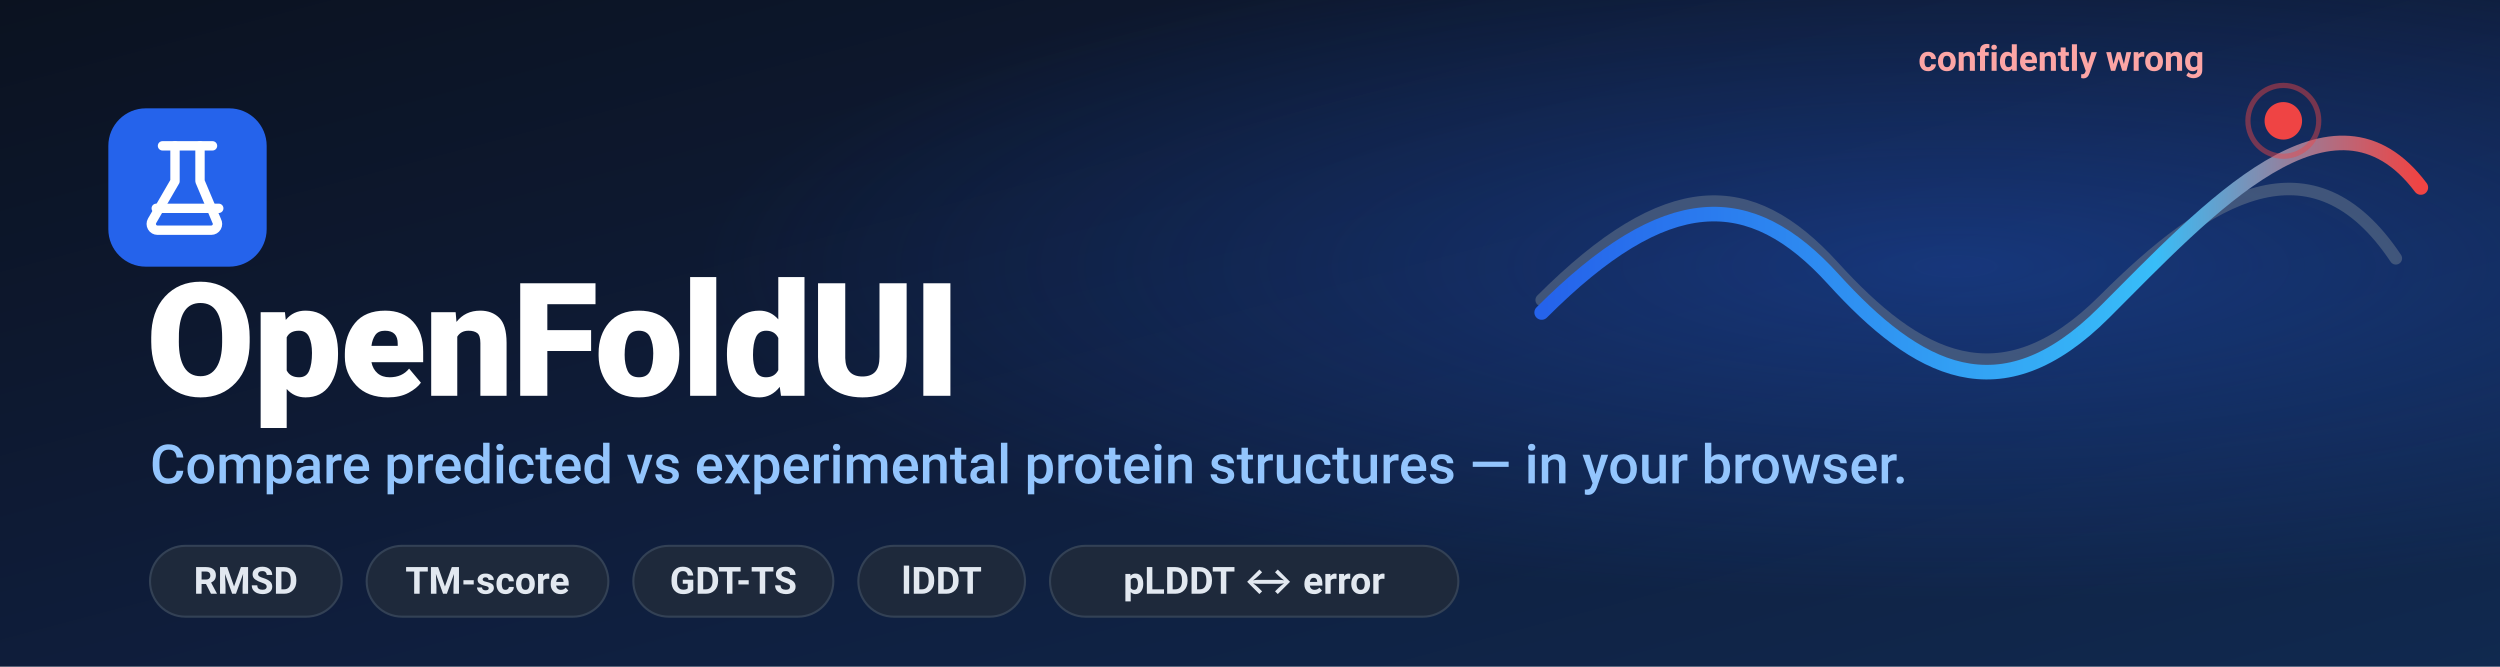
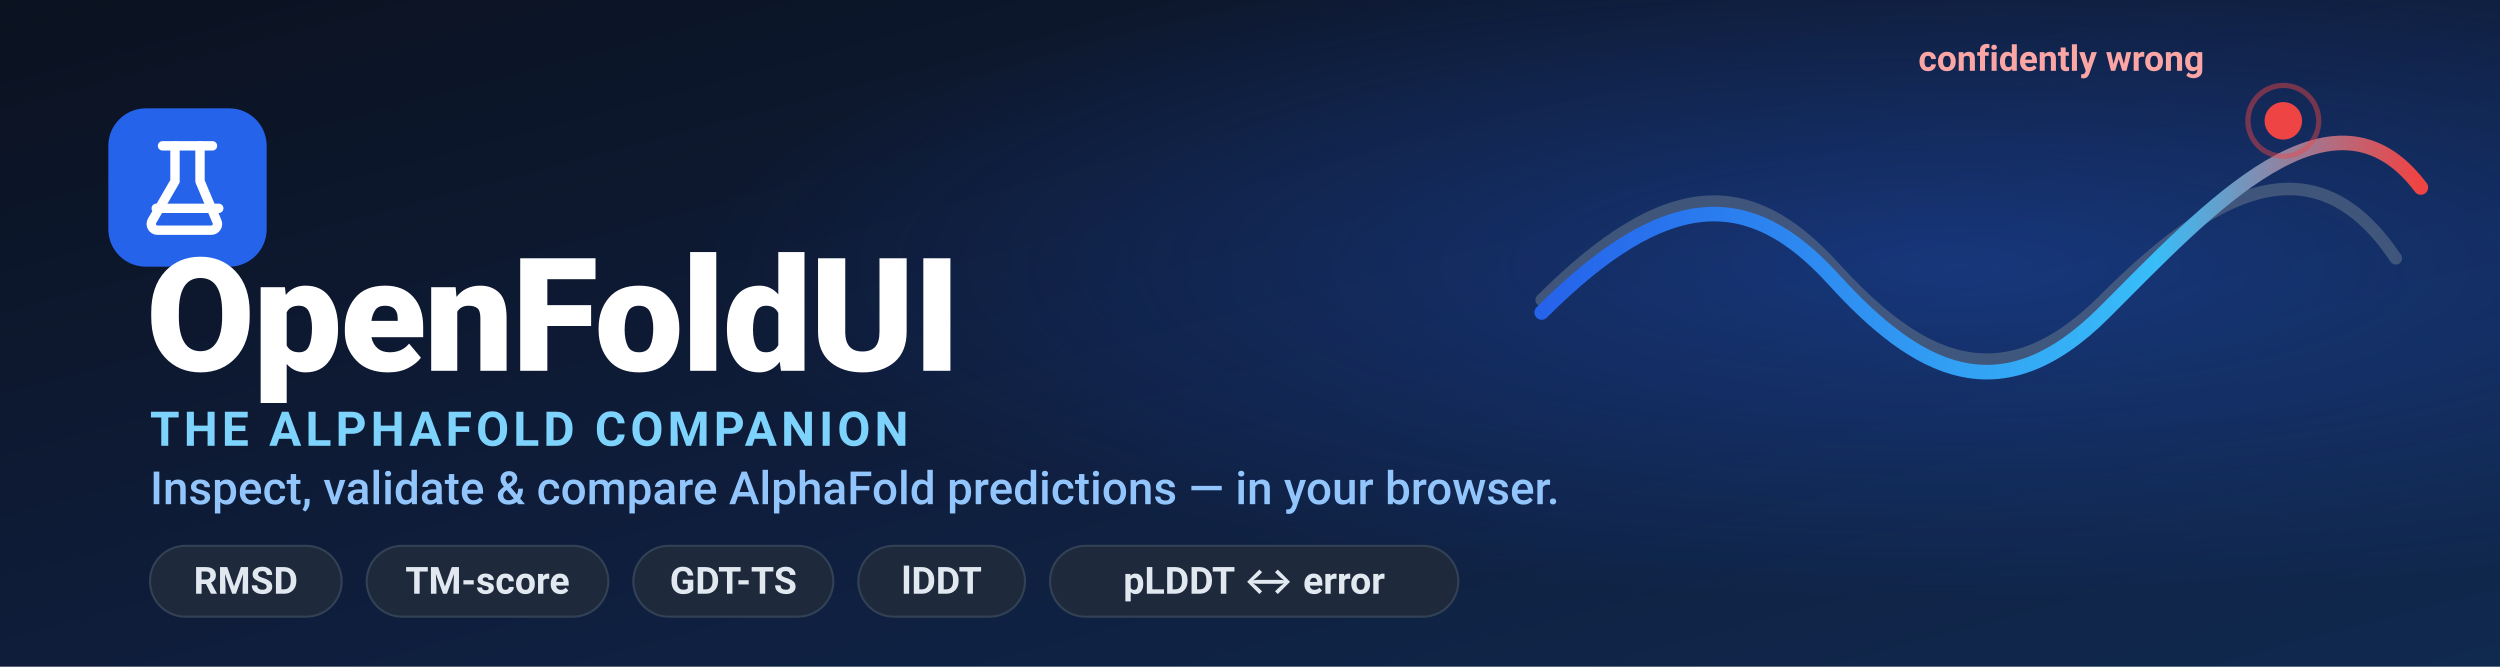
<svg xmlns="http://www.w3.org/2000/svg" viewBox="0 0 1200 320" width="1200" height="320" font-family="system-ui, -apple-system, Segoe UI, Roboto, sans-serif">
  <defs>
    <linearGradient id="bg" x1="0" y1="0" x2="1" y2="1">
      <stop offset="0" stop-color="#0b1220" />
      <stop offset="0.55" stop-color="#0f1e3d" />
      <stop offset="1" stop-color="#10294f" />
    </linearGradient>
    <linearGradient id="pred" x1="0" y1="0" x2="1" y2="0">
      <stop offset="0" stop-color="#2563eb" />
      <stop offset="0.7" stop-color="#38bdf8" />
      <stop offset="1" stop-color="#ef4444" />
    </linearGradient>
    <radialGradient id="glow" cx="0.78" cy="0.4" r="0.5">
      <stop offset="0" stop-color="#2563eb" stop-opacity="0.35" />
      <stop offset="1" stop-color="#2563eb" stop-opacity="0" />
    </radialGradient>
  </defs>
  <rect width="1200" height="320" fill="url(#bg)" />
  <rect width="1200" height="320" fill="url(#glow)" />
  <g transform="translate(70,70)" fill="none" stroke="#ffffff" stroke-width="4.5" stroke-linecap="round" stroke-linejoin="round">
    <rect x="-18" y="-18" width="76" height="76" rx="18" fill="#2563eb" stroke="none" />
    <path d="M8 0h24" />
    <path d="M14 0v17l-11 19a3 3 0 0 0 2.6 4.5h25.8a3 3 0 0 0 2.6-4.5L26 17V0" />
    <path d="M5 30h30" />
  </g>
-   <text x="70" y="190" fill="#ffffff" font-size="76" font-weight="800" letter-spacing="-1">OpenFoldUI</text>
-   <text x="72" y="232" fill="#93c5fd" font-size="26" font-weight="500">Compare predicted vs experimental protein structures — in your browser.</text>
+   <text x="70" y="178" fill="#ffffff" font-size="76" font-weight="800" letter-spacing="-1">OpenFoldUI</text>
+   <text x="72" y="214" fill="#7dd3fc" font-size="23" font-weight="700" letter-spacing="2">THE ALPHAFOLD COMPANION</text>
+   <text x="72" y="242" fill="#93c5fd" font-size="22" font-weight="500">Inspect, validate &amp; compare AlphaFold predictions — in your browser.</text>
  <g font-size="18" font-weight="600">
    <g transform="translate(72,262)">
      <rect width="92" height="34" rx="17" fill="#1e293b" stroke="#334155" />
      <text x="46" y="23" fill="#e2e8f0" text-anchor="middle">RMSD</text>
    </g>
    <g transform="translate(176,262)">
      <rect width="116" height="34" rx="17" fill="#1e293b" stroke="#334155" />
      <text x="58" y="23" fill="#e2e8f0" text-anchor="middle">TM-score</text>
    </g>
    <g transform="translate(304,262)">
      <rect width="96" height="34" rx="17" fill="#1e293b" stroke="#334155" />
      <text x="48" y="23" fill="#e2e8f0" text-anchor="middle">GDT-TS</text>
    </g>
    <g transform="translate(412,262)">
      <rect width="80" height="34" rx="17" fill="#1e293b" stroke="#334155" />
      <text x="40" y="23" fill="#e2e8f0" text-anchor="middle">lDDT</text>
    </g>
    <g transform="translate(504,262)">
      <rect width="196" height="34" rx="17" fill="#1e293b" stroke="#334155" />
      <text x="98" y="23" fill="#e2e8f0" text-anchor="middle">pLDDT ↔ error</text>
    </g>
  </g>
  <g transform="translate(0,-6)">
    <path d="M740 150 C 800 90, 840 90, 880 134 S 960 200, 1010 150 S 1110 70, 1150 130" fill="none" stroke="#64748b" stroke-width="6" stroke-linecap="round" opacity="0.55" />
    <path d="M740 156 C 800 96, 840 96, 880 140 S 960 206, 1010 156 S 1120 40, 1162 96" fill="none" stroke="url(#pred)" stroke-width="7" stroke-linecap="round" />
    <circle cx="1096" cy="64" r="9" fill="#ef4444" />
    <circle cx="1096" cy="64" r="17" fill="none" stroke="#ef4444" stroke-width="2.5" opacity="0.45" />
    <text x="1058" y="40" fill="#fca5a5" font-size="17" font-weight="600" text-anchor="end">confidently wrong</text>
  </g>
</svg>
